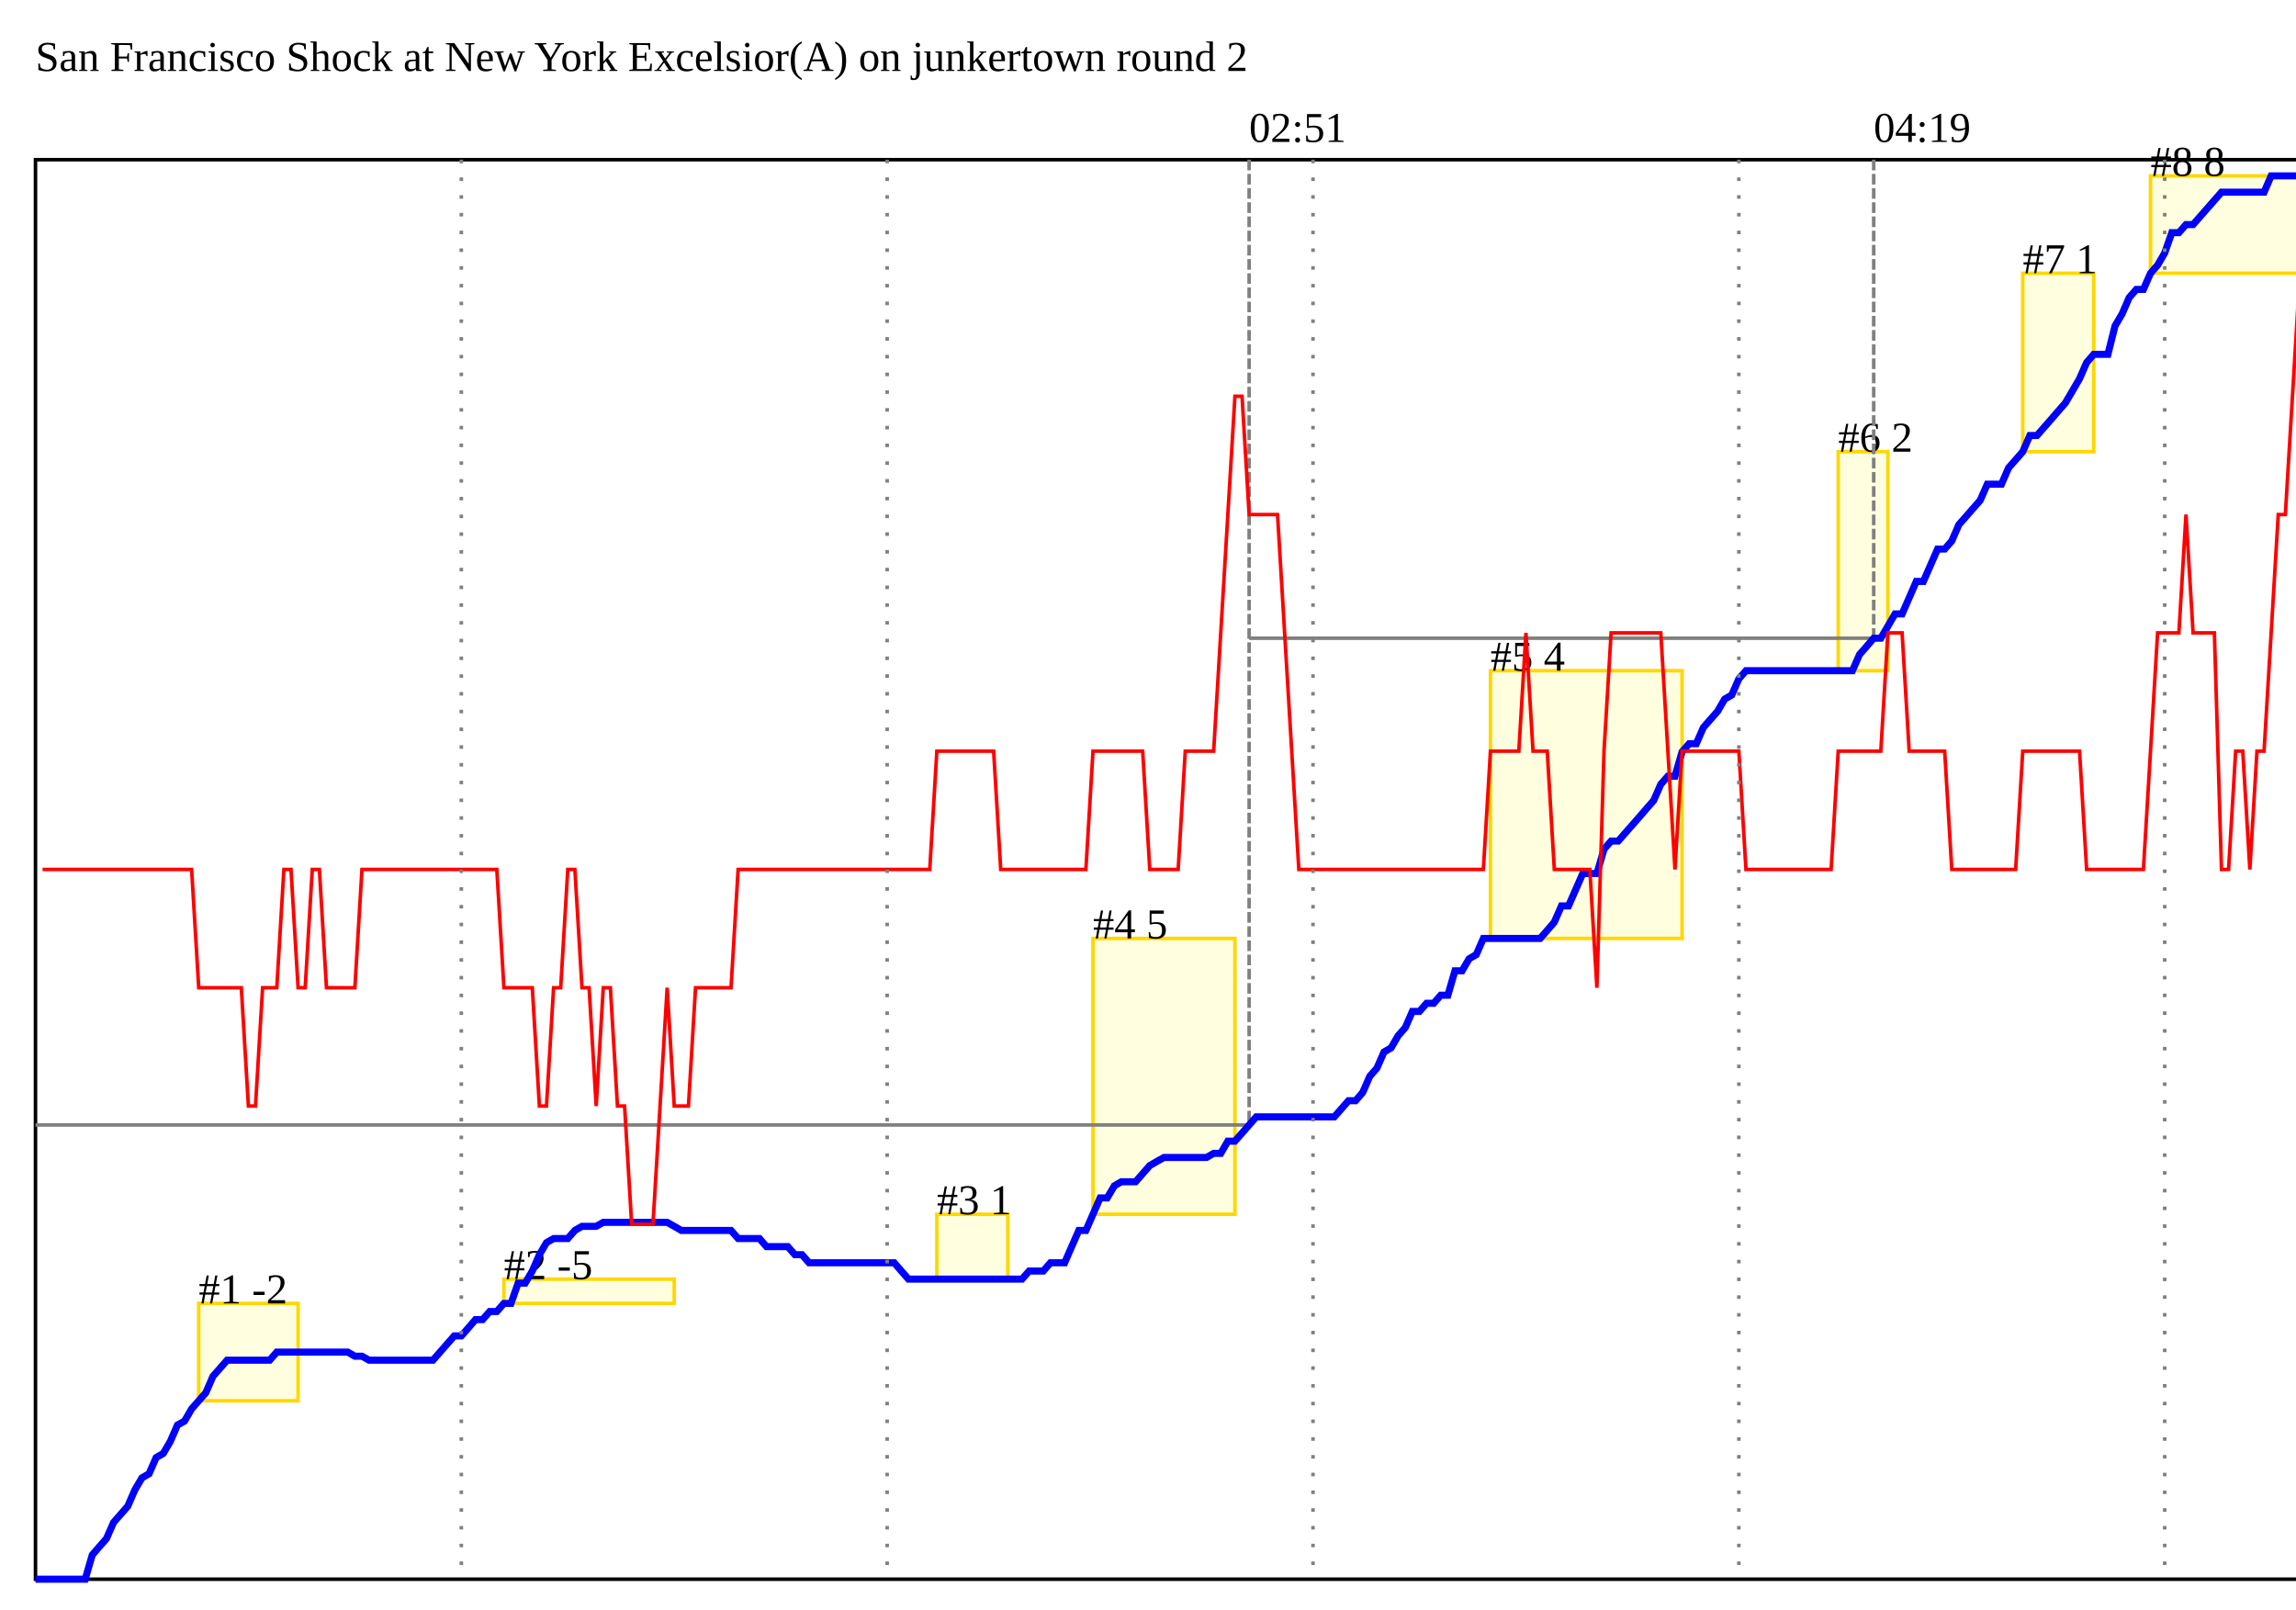
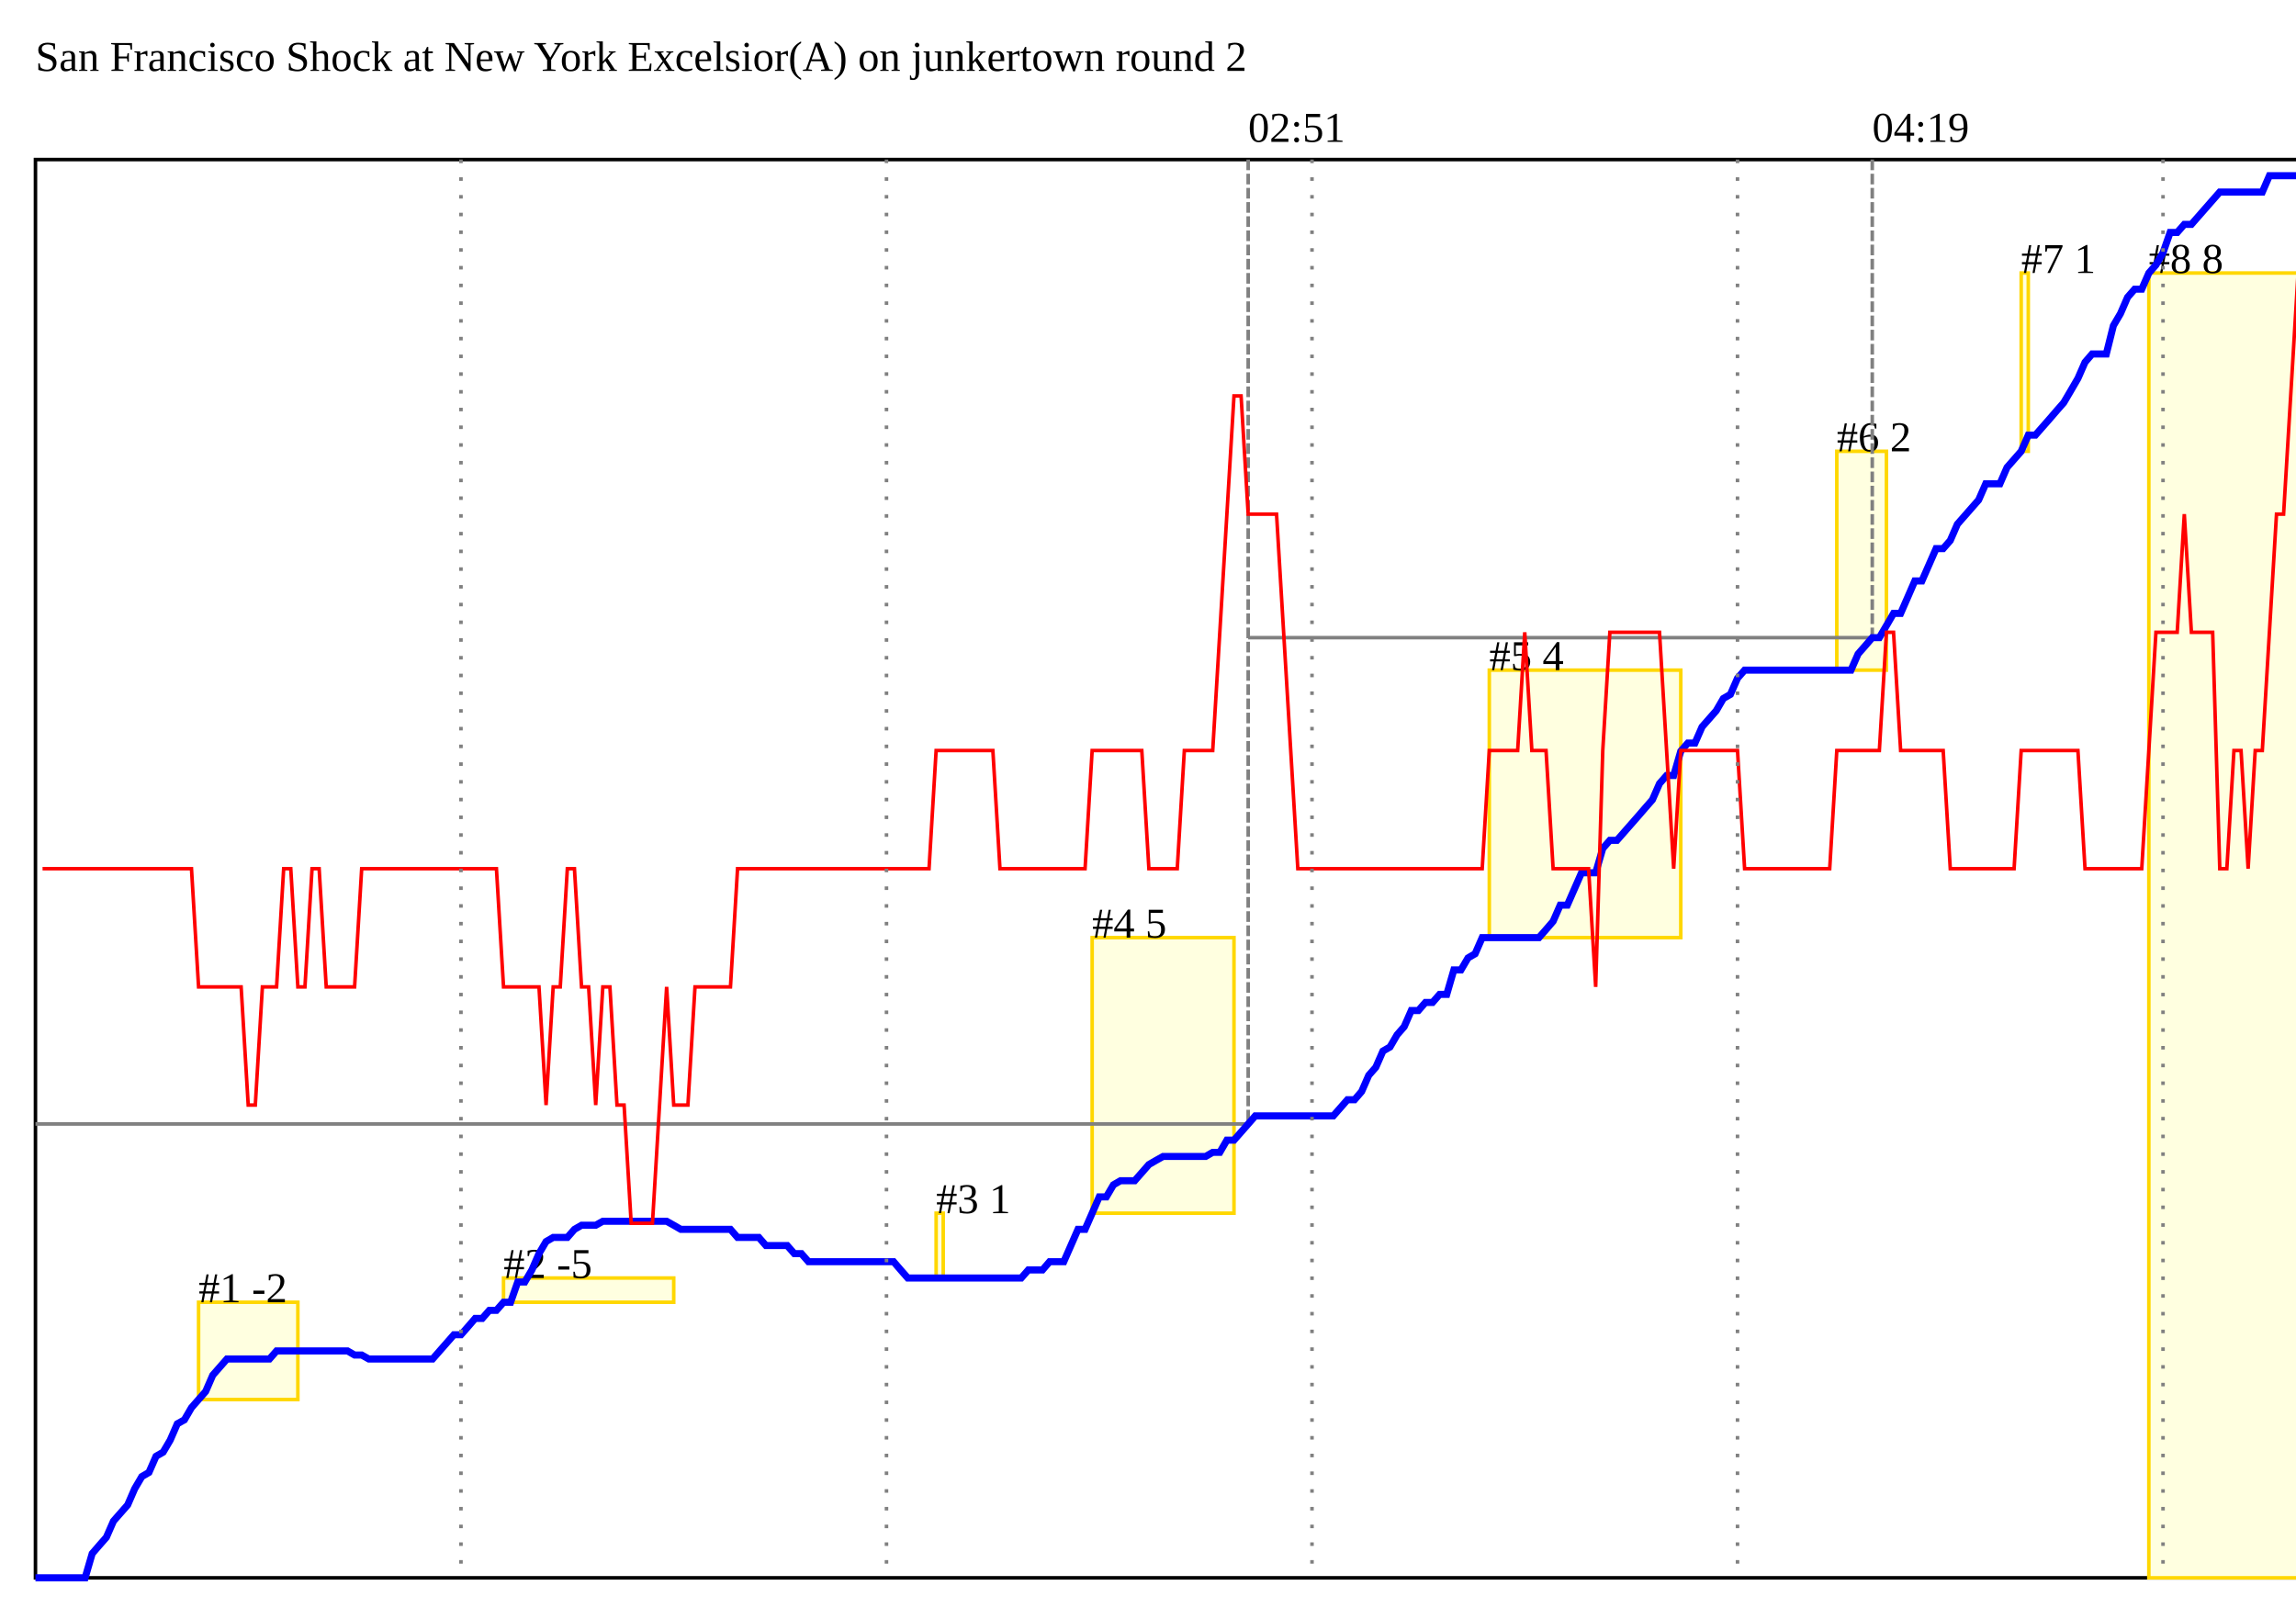
<svg xmlns="http://www.w3.org/2000/svg" baseProfile="full" height="100%" version="1.1" width="100%">
  <defs>
    <style type="text/css">
.player_lifelines {
  display: none
}

.player_lifeline {
  fill:none;
  stroke: green;
  stroke-width: 1;
  display: inline
}

.graph_border {
  fill: none;
  stroke: black;
}

.minute_ref_line {
  stroke: gray;
  stroke-width: 1;
  stroke-dasharray: 1,4
}


        .fight_area {
        fill: lightyellow;
        stroke: gold;
        stroke-width: 1
        }
        
        .replay_area {
        fill:lightgray;
        stroke: lightgray;
        stroke-width: 0
        }
        
        .progress_target_line {
        stroke: gray;
        stroke_width: 1;
        stroke-dasharray: 3,1
        }

        .progress_completion_line {
        stroke: gray;
        stroke_width: 1
        }
        
        .payload_progress {
        fill:none;
        stroke: blue;
        stroke-width: 2
        }
        
        .player_advantage {
        fill:none;
        stroke: red;
        stroke-width: 1
        }
        </style>
  </defs>
  <text x="10" y="20">San Francisco Shock at New York Excelsior(A) on junkertown round 2</text>
  <g class="graph" transform="translate(10, 45)">
    <rect class="graph_border" height="400" width="646" x="0" y="0" />
    <g class="fights">
      <rect class="fight_area" height="27.44" width="28" x="46" y="322.28" />
      <text x="46" y="322.28">#1 -2</text>
      <rect class="fight_area" height="6.84" width="48" x="132" y="315.44" />
      <text x="132" y="315.44">#2 -5</text>
-       <rect class="fight_area" height="18.28" width="20" x="254" y="297.16" />
+       <rect class="fight_area" height="18.28" width="2" x="254" y="297.16" />
      <text x="254" y="297.16">#3 1</text>
      <rect class="fight_area" height="77.72" width="40" x="298" y="219.44" />
      <text x="298" y="219.44">#4 5</text>
      <rect class="fight_area" height="75.44" width="54" x="410" y="144.0" />
      <text x="410" y="144.0">#5 4</text>
      <rect class="fight_area" height="61.72" width="14" x="508" y="82.28" />
      <text x="508" y="82.28">#6 2</text>
-       <rect class="fight_area" height="50.28" width="20" x="560" y="32" />
+       <rect class="fight_area" height="50.28" width="2" x="560" y="32" />
      <text x="560" y="32">#7 1</text>
-       <rect class="fight_area" height="27.44" width="50" x="596" y="4.56" />
-       <text x="596" y="4.56">#8 8</text>
+       <rect class="fight_area" height="368.0" width="50" x="596" y="32" />
+       <text x="596" y="32">#8 8</text>
    </g>
    <g class="completion">
      <line class="progress_target_line" x1="342" x2="342" y1="0.0" y2="272.0" />
      <line class="progress_completion_line" x1="0" x2="342" y1="272.0" y2="272.0" />
      <text x="342" y="-5">02:51</text>
      <line class="progress_target_line" x1="518" x2="518" y1="0.0" y2="134.84" />
      <line class="progress_completion_line" x1="342" x2="518" y1="134.84" y2="134.84" />
      <text x="518" y="-5">04:19</text>
    </g>
    <g class="progress">
-       <polyline class="payload_progress" points="0,400 2,400.0 4,400.0 6,400.0 8,400.0 10,400.0 12,400.0 14,400.0 16,393.16 18,390.84 20,388.56 22,384.0 24,381.72 26,379.44 28,374.84 30,371.44 32,370.28 34,365.72 36,364.56 38,361.16 40,356.56 42,355.44 44,352.0 46,349.72 48,347.44 50,342.84 52,340.56 54,338.28 56,338.28 58,338.28 60,338.28 62,338.28 64,338.28 66,338.28 68,336.0 70,336.0 72,336.0 74,336.0 76,336.0 78,336.0 80,336.0 82,336.0 84,336.0 86,336.0 88,336.0 90,337.16 92,337.16 94,338.28 96,338.28 98,338.28 100,338.28 102,338.28 104,338.28 106,338.28 108,338.28 110,338.28 112,338.28 114,336.0 116,333.72 118,331.44 120,331.44 122,329.16 124,326.84 126,326.84 128,324.56 130,324.56 132,322.28 134,322.28 136,316.56 138,316.56 140,313.16 142,308.56 144,305.16 146,304.0 148,304.0 150,304.0 152,301.72 154,300.56 156,300.56 158,300.56 160,299.44 162,299.44 164,299.44 166,299.44 168,299.44 170,299.44 172,299.44 174,299.44 176,299.44 178,299.44 180,300.56 182,301.72 184,301.72 186,301.72 188,301.72 190,301.72 192,301.72 194,301.72 196,301.72 198,304.0 200,304.0 202,304.0 204,304.0 206,306.28 208,306.28 210,306.28 212,306.28 214,308.56 216,308.56 218,310.84 220,310.84 222,310.84 224,310.84 226,310.84 228,310.84 230,310.84 232,310.84 234,310.84 236,310.84 238,310.84 240,310.84 242,310.84 244,313.16 246,315.44 248,315.44 250,315.44 252,315.44 254,315.44 256,315.44 258,315.44 260,315.44 262,315.44 264,315.44 266,315.44 268,315.44 270,315.44 272,315.44 274,315.44 276,315.44 278,315.44 280,313.16 282,313.16 284,313.16 286,310.84 288,310.84 290,310.84 292,306.28 294,301.72 296,301.72 298,297.16 300,292.56 302,292.56 304,289.16 306,288.0 308,288.0 310,288.0 312,285.72 314,283.44 316,282.28 318,281.16 320,281.16 322,281.16 324,281.16 326,281.16 328,281.16 330,281.16 332,280.0 334,280.0 336,276.56 338,276.56 340,274.28 342,272.0 344,269.72 346,269.72 348,269.72 350,269.72 352,269.72 354,269.72 356,269.72 358,269.72 360,269.72 362,269.72 364,269.72 366,269.72 368,267.44 370,265.16 372,265.16 374,262.84 376,258.28 378,256.0 380,251.44 382,250.28 384,246.84 386,244.56 388,240.0 390,240.0 392,237.72 394,237.72 396,235.44 398,235.44 400,228.56 402,228.56 404,225.16 406,224 408,219.44 410,219.44 412,219.44 414,219.44 416,219.44 418,219.44 420,219.44 422,219.44 424,219.44 426,217.16 428,214.84 430,210.28 432,210.28 434,205.72 436,201.16 438,201.16 440,201.16 442,194.28 444,192.0 446,192.0 448,189.72 450,187.44 452,185.16 454,182.84 456,180.56 458,176 460,173.72 462,173.72 464,166.84 466,164.56 468,164.56 470,160.0 472,157.72 474,155.44 476,152.0 478,150.84 480,146.28 482,144.0 484,144.0 486,144.0 488,144.0 490,144.0 492,144.0 494,144.0 496,144.0 498,144.0 500,144.0 502,144.0 504,144.0 506,144.0 508,144.0 510,144.0 512,144.0 514,139.44 516,137.16 518,134.84 520,134.84 522,131.44 524,128 526,128 528,123.44 530,118.84 532,118.84 534,114.28 536,109.72 538,109.72 540,107.44 542,102.84 544,100.56 546,98.28 548,96.0 550,91.44 552,91.44 554,91.44 556,86.84 558,84.56 560,82.28 562,77.72 564,77.72 566,75.44 568,73.16 570,70.84 572,68.56 574,65.16 576,61.72 578,57.16 580,54.84 582,54.84 584,54.84 586,46.84 588,43.44 590,38.84 592,36.56 594,36.56 596,32 598,29.72 600,26.28 602,20.56 604,20.56 606,18.28 608,18.28 610,16 612,13.72 614,11.44 616,9.16 618,9.16 620,9.16 622,9.16 624,9.16 626,9.16 628,9.16 630,4.56 632,4.56 634,4.56 636,4.56 638,4.56 640,4.56 642,4.56 644,4.56 646,4.56" />
+       <polyline class="payload_progress" points="0,400 2,400.0 4,400.0 6,400.0 8,400.0 10,400.0 12,400.0 14,400.0 16,393.16 18,390.84 20,388.56 22,384.0 24,381.72 26,379.44 28,374.84 30,371.44 32,370.28 34,365.72 36,364.56 38,361.16 40,356.56 42,355.44 44,352.0 46,349.72 48,347.44 50,342.84 52,340.56 54,338.28 56,338.28 58,338.28 60,338.28 62,338.28 64,338.28 66,338.28 68,336.0 70,336.0 72,336.0 74,336.0 76,336.0 78,336.0 80,336.0 82,336.0 84,336.0 86,336.0 88,336.0 90,337.16 92,337.16 94,338.28 96,338.28 98,338.28 100,338.28 102,338.28 104,338.28 106,338.28 108,338.28 110,338.28 112,338.28 114,336.0 116,333.72 118,331.44 120,331.44 122,329.16 124,326.84 126,326.84 128,324.56 130,324.56 132,322.28 134,322.28 136,316.56 138,316.56 140,313.16 142,308.56 144,305.16 146,304.0 148,304.0 150,304.0 152,301.72 154,300.56 156,300.56 158,300.56 160,299.44 162,299.44 164,299.44 166,299.44 168,299.44 170,299.44 172,299.44 174,299.44 176,299.44 178,299.44 180,300.56 182,301.72 184,301.72 186,301.72 188,301.72 190,301.72 192,301.72 194,301.72 196,301.72 198,304.0 200,304.0 202,304.0 204,304.0 206,306.28 208,306.28 210,306.28 212,306.28 214,308.56 216,308.56 218,310.84 220,310.84 222,310.84 224,310.84 226,310.84 228,310.84 230,310.84 232,310.84 234,310.84 236,310.84 238,310.84 240,310.84 242,310.84 244,313.16 246,315.44 248,315.44 250,315.44 252,315.44 254,315.44 256,315.44 258,315.44 260,315.44 262,315.44 264,315.44 266,315.44 268,315.44 270,315.44 272,315.44 274,315.44 276,315.44 278,315.44 280,313.16 282,313.16 284,313.16 286,310.84 288,310.84 290,310.84 292,306.28 294,301.72 296,301.72 298,297.16 300,292.56 302,292.56 304,289.16 306,288.0 308,288.0 310,288.0 312,285.72 314,283.44 316,282.28 318,281.16 320,281.16 322,281.16 324,281.16 326,281.16 328,281.16 330,281.16 332,280.0 334,280.0 336,276.56 338,276.56 340,274.28 342,272.0 344,269.72 346,269.72 348,269.72 350,269.72 352,269.72 354,269.72 356,269.72 358,269.72 360,269.72 362,269.72 364,269.72 366,269.72 368,267.44 370,265.16 372,265.16 374,262.84 376,258.28 378,256.0 380,251.44 382,250.28 384,246.84 386,244.56 388,240.0 390,240.0 392,237.72 394,237.72 396,235.44 398,235.44 400,228.56 402,228.56 404,225.16 406,224 408,219.44 410,219.44 412,219.44 414,219.44 416,219.44 418,219.44 420,219.44 422,219.44 424,219.44 426,217.16 428,214.84 430,210.28 432,210.28 434,205.72 436,201.16 438,201.16 440,201.16 442,194.28 444,192.0 446,192.0 448,189.72 450,187.44 452,185.16 454,182.84 456,180.56 458,176 460,173.72 462,173.72 464,166.84 466,164.56 468,164.56 470,160.0 472,157.72 474,155.44 476,152.0 478,150.84 480,146.28 482,144.0 484,144.0 486,144.0 488,144.0 490,144.0 492,144.0 494,144.0 496,144.0 498,144.0 500,144.0 502,144.0 504,144.0 506,144.0 508,144.0 510,144.0 512,144.0 514,139.44 516,137.16 518,134.84 520,134.84 522,131.44 524,128 526,128 528,123.44 530,118.84 532,118.84 534,114.28 536,109.72 538,109.72 540,107.44 542,102.84 544,100.56 546,98.28 548,96.0 550,91.44 552,91.44 554,91.44 556,86.84 558,84.56 560,82.28 562,77.72 564,77.72 566,75.44 568,73.16 570,70.84 572,68.56 574,65.16 576,61.72 578,57.16 580,54.84 582,54.84 584,54.84 586,46.84 588,43.44 590,38.84 592,36.56 594,36.56 596,32 598,29.72 600,26.28 602,20.56 604,20.56 606,18.28 608,18.28 610,16 612,13.72 614,11.44 616,9.16 618,9.16 620,9.16 622,9.16 624,9.16 626,9.16 628,9.16 630,4.56 632,4.56 634,4.56 636,4.56 638,4.56 640,4.56 642,4.56 644,4.56 646,4.56 646,400.0" />
    </g>
    <g class="player_lifelines">
      <polyline class="player_lifeline" points="0,30.769 68,30.769" />
      <polyline class="player_lifeline" points="82,30.769 252,30.769" />
      <polyline class="player_lifeline" points="272,30.769 332,30.769" />
      <polyline class="player_lifeline" points="352,30.769 462,30.769" />
      <polyline class="player_lifeline" points="482,30.769 520,30.769" />
      <polyline class="player_lifeline" points="540,30.769 624,30.769" />
      <polyline class="player_lifeline" points="644,30.769 646,30.769" />
      <polyline class="player_lifeline" points="0,61.538 144,61.538" />
      <polyline class="player_lifeline" points="154,61.538 310,61.538" />
      <polyline class="player_lifeline" points="330,61.538 506,61.538" />
-       <polyline class="player_lifeline" points="528,61.538 594,61.538" />
+       <polyline class="player_lifeline" points="526,61.538 594,61.538" />
      <polyline class="player_lifeline" points="616,61.538 634,61.538" />
      <polyline class="player_lifeline" points="0,92.308 336,92.308" />
      <polyline class="player_lifeline" points="356,92.308 440,92.308" />
      <polyline class="player_lifeline" points="460,92.308 558,92.308" />
      <polyline class="player_lifeline" points="578,92.308 596,92.308" />
      <polyline class="player_lifeline" points="616,92.308 636,92.308" />
      <polyline class="player_lifeline" points="0,123.077 322,123.077" />
      <polyline class="player_lifeline" points="342,123.077 408,123.077" />
      <polyline class="player_lifeline" points="428,123.077 628,123.077" />
      <polyline class="player_lifeline" points="0,153.846 334,153.846" />
      <polyline class="player_lifeline" points="354,153.846 418,153.846" />
      <polyline class="player_lifeline" points="440,153.846 604,153.846" />
      <polyline class="player_lifeline" points="624,153.846 644,153.846" />
      <polyline class="player_lifeline" points="0,184.615 296,184.615" />
      <polyline class="player_lifeline" points="314,184.615 442,184.615" />
      <polyline class="player_lifeline" points="462,184.615 630,184.615" />
      <polyline class="player_lifeline" points="0,215.385 72,215.385" />
      <polyline class="player_lifeline" points="92,215.385 162,215.385" />
      <polyline class="player_lifeline" points="178,215.385 646,215.385" />
      <polyline class="player_lifeline" points="0,246.154 166,246.154" />
      <polyline class="player_lifeline" points="186,246.154 646,246.154" />
      <polyline class="player_lifeline" points="0,276.923 178,276.923" />
      <polyline class="player_lifeline" points="198,276.923 420,276.923" />
      <polyline class="player_lifeline" points="442,276.923 646,276.923" />
      <polyline class="player_lifeline" points="0,307.692 58,307.692" />
      <polyline class="player_lifeline" points="78,307.692 130,307.692" />
      <polyline class="player_lifeline" points="150,307.692 606,307.692" />
      <polyline class="player_lifeline" points="620,307.692 646,307.692" />
      <polyline class="player_lifeline" points="0,338.462 44,338.462" />
      <polyline class="player_lifeline" points="64,338.462 156,338.462" />
      <polyline class="player_lifeline" points="176,338.462 646,338.462" />
-       <polyline class="player_lifeline" points="0,369.231 140,369.231" />
+       <polyline class="player_lifeline" points="0,369.231 142,369.231" />
      <polyline class="player_lifeline" points="160,369.231 310,369.231" />
      <polyline class="player_lifeline" points="330,369.231 646,369.231" />
    </g>
    <g class="advantages">
-       <polyline class="player_advantage" points="2,200.0 4,200.0 6,200.0 8,200.0 10,200.0 12,200.0 14,200.0 16,200.0 18,200.0 20,200.0 22,200.0 24,200.0 26,200.0 28,200.0 30,200.0 32,200.0 34,200.0 36,200.0 38,200.0 40,200.0 42,200.0 44,200.0 46,233.333 48,233.333 50,233.333 52,233.333 54,233.333 56,233.333 58,233.333 60,266.667 62,266.667 64,233.333 66,233.333 68,233.333 70,200.0 72,200.0 74,233.333 76,233.333 78,200.0 80,200.0 82,233.333 84,233.333 86,233.333 88,233.333 90,233.333 92,200.0 94,200.0 96,200.0 98,200.0 100,200.0 102,200.0 104,200.0 106,200.0 108,200.0 110,200.0 112,200.0 114,200.0 116,200.0 118,200.0 120,200.0 122,200.0 124,200.0 126,200.0 128,200.0 130,200.0 132,233.333 134,233.333 136,233.333 138,233.333 140,233.333 142,266.667 144,266.667 146,233.333 148,233.333 150,200.0 152,200.0 154,233.333 156,233.333 158,266.667 160,233.333 162,233.333 164,266.667 166,266.667 168,300.0 170,300.0 172,300.0 174,300.0 176,266.667 178,233.333 180,266.667 182,266.667 184,266.667 186,233.333 188,233.333 190,233.333 192,233.333 194,233.333 196,233.333 198,200.0 200,200.0 202,200.0 204,200.0 206,200.0 208,200.0 210,200.0 212,200.0 214,200.0 216,200.0 218,200.0 220,200.0 222,200.0 224,200.0 226,200.0 228,200.0 230,200.0 232,200.0 234,200.0 236,200.0 238,200.0 240,200.0 242,200.0 244,200.0 246,200.0 248,200.0 250,200.0 252,200.0 254,166.667 256,166.667 258,166.667 260,166.667 262,166.667 264,166.667 266,166.667 268,166.667 270,166.667 272,200.0 274,200.0 276,200.0 278,200.0 280,200.0 282,200.0 284,200.0 286,200.0 288,200.0 290,200.0 292,200.0 294,200.0 296,200.0 298,166.667 300,166.667 302,166.667 304,166.667 306,166.667 308,166.667 310,166.667 312,166.667 314,200.0 316,200.0 318,200.0 320,200.0 322,200.0 324,166.667 326,166.667 328,166.667 330,166.667 332,166.667 334,133.333 336,100.0 338,66.667 340,66.667 342,100.0 344,100.0 346,100.0 348,100.0 350,100.0 352,133.333 354,166.667 356,200.0 358,200.0 360,200.0 362,200.0 364,200.0 366,200.0 368,200.0 370,200.0 372,200.0 374,200.0 376,200.0 378,200.0 380,200.0 382,200.0 384,200.0 386,200.0 388,200.0 390,200.0 392,200.0 394,200.0 396,200.0 398,200.0 400,200.0 402,200.0 404,200.0 406,200.0 408,200.0 410,166.667 412,166.667 414,166.667 416,166.667 418,166.667 420,133.333 422,166.667 424,166.667 426,166.667 428,200.0 430,200.0 432,200.0 434,200.0 436,200.0 438,200.0 440,233.333 442,166.667 444,133.333 446,133.333 448,133.333 450,133.333 452,133.333 454,133.333 456,133.333 458,133.333 460,166.667 462,200.0 464,166.667 466,166.667 468,166.667 470,166.667 472,166.667 474,166.667 476,166.667 478,166.667 480,166.667 482,200.0 484,200.0 486,200.0 488,200.0 490,200.0 492,200.0 494,200.0 496,200.0 498,200.0 500,200.0 502,200.0 504,200.0 506,200.0 508,166.667 510,166.667 512,166.667 514,166.667 516,166.667 518,166.667 520,166.667 522,133.333 524,133.333 526,133.333 528,166.667 530,166.667 532,166.667 534,166.667 536,166.667 538,166.667 540,200.0 542,200.0 544,200.0 546,200.0 548,200.0 550,200.0 552,200.0 554,200.0 556,200.0 558,200.0 560,166.667 562,166.667 564,166.667 566,166.667 568,166.667 570,166.667 572,166.667 574,166.667 576,166.667 578,200.0 580,200.0 582,200.0 584,200.0 586,200.0 588,200.0 590,200.0 592,200.0 594,200.0 596,166.667 598,133.333 600,133.333 602,133.333 604,133.333 606,100.0 608,133.333 610,133.333 612,133.333 614,133.333 616,200.0 618,200.0 620,166.667 622,166.667 624,200.0 626,166.667 628,166.667 630,133.333 632,100.0 634,100.0 636,66.667 638,33.333 640,33.333 642,33.333 644,66.667 646,33.333" />
+       <polyline class="player_advantage" points="2,200.0 4,200.0 6,200.0 8,200.0 10,200.0 12,200.0 14,200.0 16,200.0 18,200.0 20,200.0 22,200.0 24,200.0 26,200.0 28,200.0 30,200.0 32,200.0 34,200.0 36,200.0 38,200.0 40,200.0 42,200.0 44,200.0 46,233.333 48,233.333 50,233.333 52,233.333 54,233.333 56,233.333 58,233.333 60,266.667 62,266.667 64,233.333 66,233.333 68,233.333 70,200.0 72,200.0 74,233.333 76,233.333 78,200.0 80,200.0 82,233.333 84,233.333 86,233.333 88,233.333 90,233.333 92,200.0 94,200.0 96,200.0 98,200.0 100,200.0 102,200.0 104,200.0 106,200.0 108,200.0 110,200.0 112,200.0 114,200.0 116,200.0 118,200.0 120,200.0 122,200.0 124,200.0 126,200.0 128,200.0 130,200.0 132,233.333 134,233.333 136,233.333 138,233.333 140,233.333 142,233.333 144,266.667 146,233.333 148,233.333 150,200.0 152,200.0 154,233.333 156,233.333 158,266.667 160,233.333 162,233.333 164,266.667 166,266.667 168,300.0 170,300.0 172,300.0 174,300.0 176,266.667 178,233.333 180,266.667 182,266.667 184,266.667 186,233.333 188,233.333 190,233.333 192,233.333 194,233.333 196,233.333 198,200.0 200,200.0 202,200.0 204,200.0 206,200.0 208,200.0 210,200.0 212,200.0 214,200.0 216,200.0 218,200.0 220,200.0 222,200.0 224,200.0 226,200.0 228,200.0 230,200.0 232,200.0 234,200.0 236,200.0 238,200.0 240,200.0 242,200.0 244,200.0 246,200.0 248,200.0 250,200.0 252,200.0 254,166.667 256,166.667 258,166.667 260,166.667 262,166.667 264,166.667 266,166.667 268,166.667 270,166.667 272,200.0 274,200.0 276,200.0 278,200.0 280,200.0 282,200.0 284,200.0 286,200.0 288,200.0 290,200.0 292,200.0 294,200.0 296,200.0 298,166.667 300,166.667 302,166.667 304,166.667 306,166.667 308,166.667 310,166.667 312,166.667 314,200.0 316,200.0 318,200.0 320,200.0 322,200.0 324,166.667 326,166.667 328,166.667 330,166.667 332,166.667 334,133.333 336,100.0 338,66.667 340,66.667 342,100.0 344,100.0 346,100.0 348,100.0 350,100.0 352,133.333 354,166.667 356,200.0 358,200.0 360,200.0 362,200.0 364,200.0 366,200.0 368,200.0 370,200.0 372,200.0 374,200.0 376,200.0 378,200.0 380,200.0 382,200.0 384,200.0 386,200.0 388,200.0 390,200.0 392,200.0 394,200.0 396,200.0 398,200.0 400,200.0 402,200.0 404,200.0 406,200.0 408,200.0 410,166.667 412,166.667 414,166.667 416,166.667 418,166.667 420,133.333 422,166.667 424,166.667 426,166.667 428,200.0 430,200.0 432,200.0 434,200.0 436,200.0 438,200.0 440,233.333 442,166.667 444,133.333 446,133.333 448,133.333 450,133.333 452,133.333 454,133.333 456,133.333 458,133.333 460,166.667 462,200.0 464,166.667 466,166.667 468,166.667 470,166.667 472,166.667 474,166.667 476,166.667 478,166.667 480,166.667 482,200.0 484,200.0 486,200.0 488,200.0 490,200.0 492,200.0 494,200.0 496,200.0 498,200.0 500,200.0 502,200.0 504,200.0 506,200.0 508,166.667 510,166.667 512,166.667 514,166.667 516,166.667 518,166.667 520,166.667 522,133.333 524,133.333 526,166.667 528,166.667 530,166.667 532,166.667 534,166.667 536,166.667 538,166.667 540,200.0 542,200.0 544,200.0 546,200.0 548,200.0 550,200.0 552,200.0 554,200.0 556,200.0 558,200.0 560,166.667 562,166.667 564,166.667 566,166.667 568,166.667 570,166.667 572,166.667 574,166.667 576,166.667 578,200.0 580,200.0 582,200.0 584,200.0 586,200.0 588,200.0 590,200.0 592,200.0 594,200.0 596,166.667 598,133.333 600,133.333 602,133.333 604,133.333 606,100.0 608,133.333 610,133.333 612,133.333 614,133.333 616,200.0 618,200.0 620,166.667 622,166.667 624,200.0 626,166.667 628,166.667 630,133.333 632,100.0 634,100.0 636,66.667 638,33.333 640,33.333 642,33.333 644,66.667 646,33.333 646,33.333" />
    </g>
    <g class="minute_ref">
      <line class="minute_ref_line" x1="120" x2="120" y1="0" y2="400" />
      <text x="120" y="420">1:00</text>
      <line class="minute_ref_line" x1="240" x2="240" y1="0" y2="400" />
      <text x="240" y="420">2:00</text>
      <line class="minute_ref_line" x1="360" x2="360" y1="0" y2="400" />
      <text x="360" y="420">3:00</text>
      <line class="minute_ref_line" x1="480" x2="480" y1="0" y2="400" />
      <text x="480" y="420">4:00</text>
      <line class="minute_ref_line" x1="600" x2="600" y1="0" y2="400" />
      <text x="600" y="420">5:00</text>
    </g>
  </g>
</svg>
